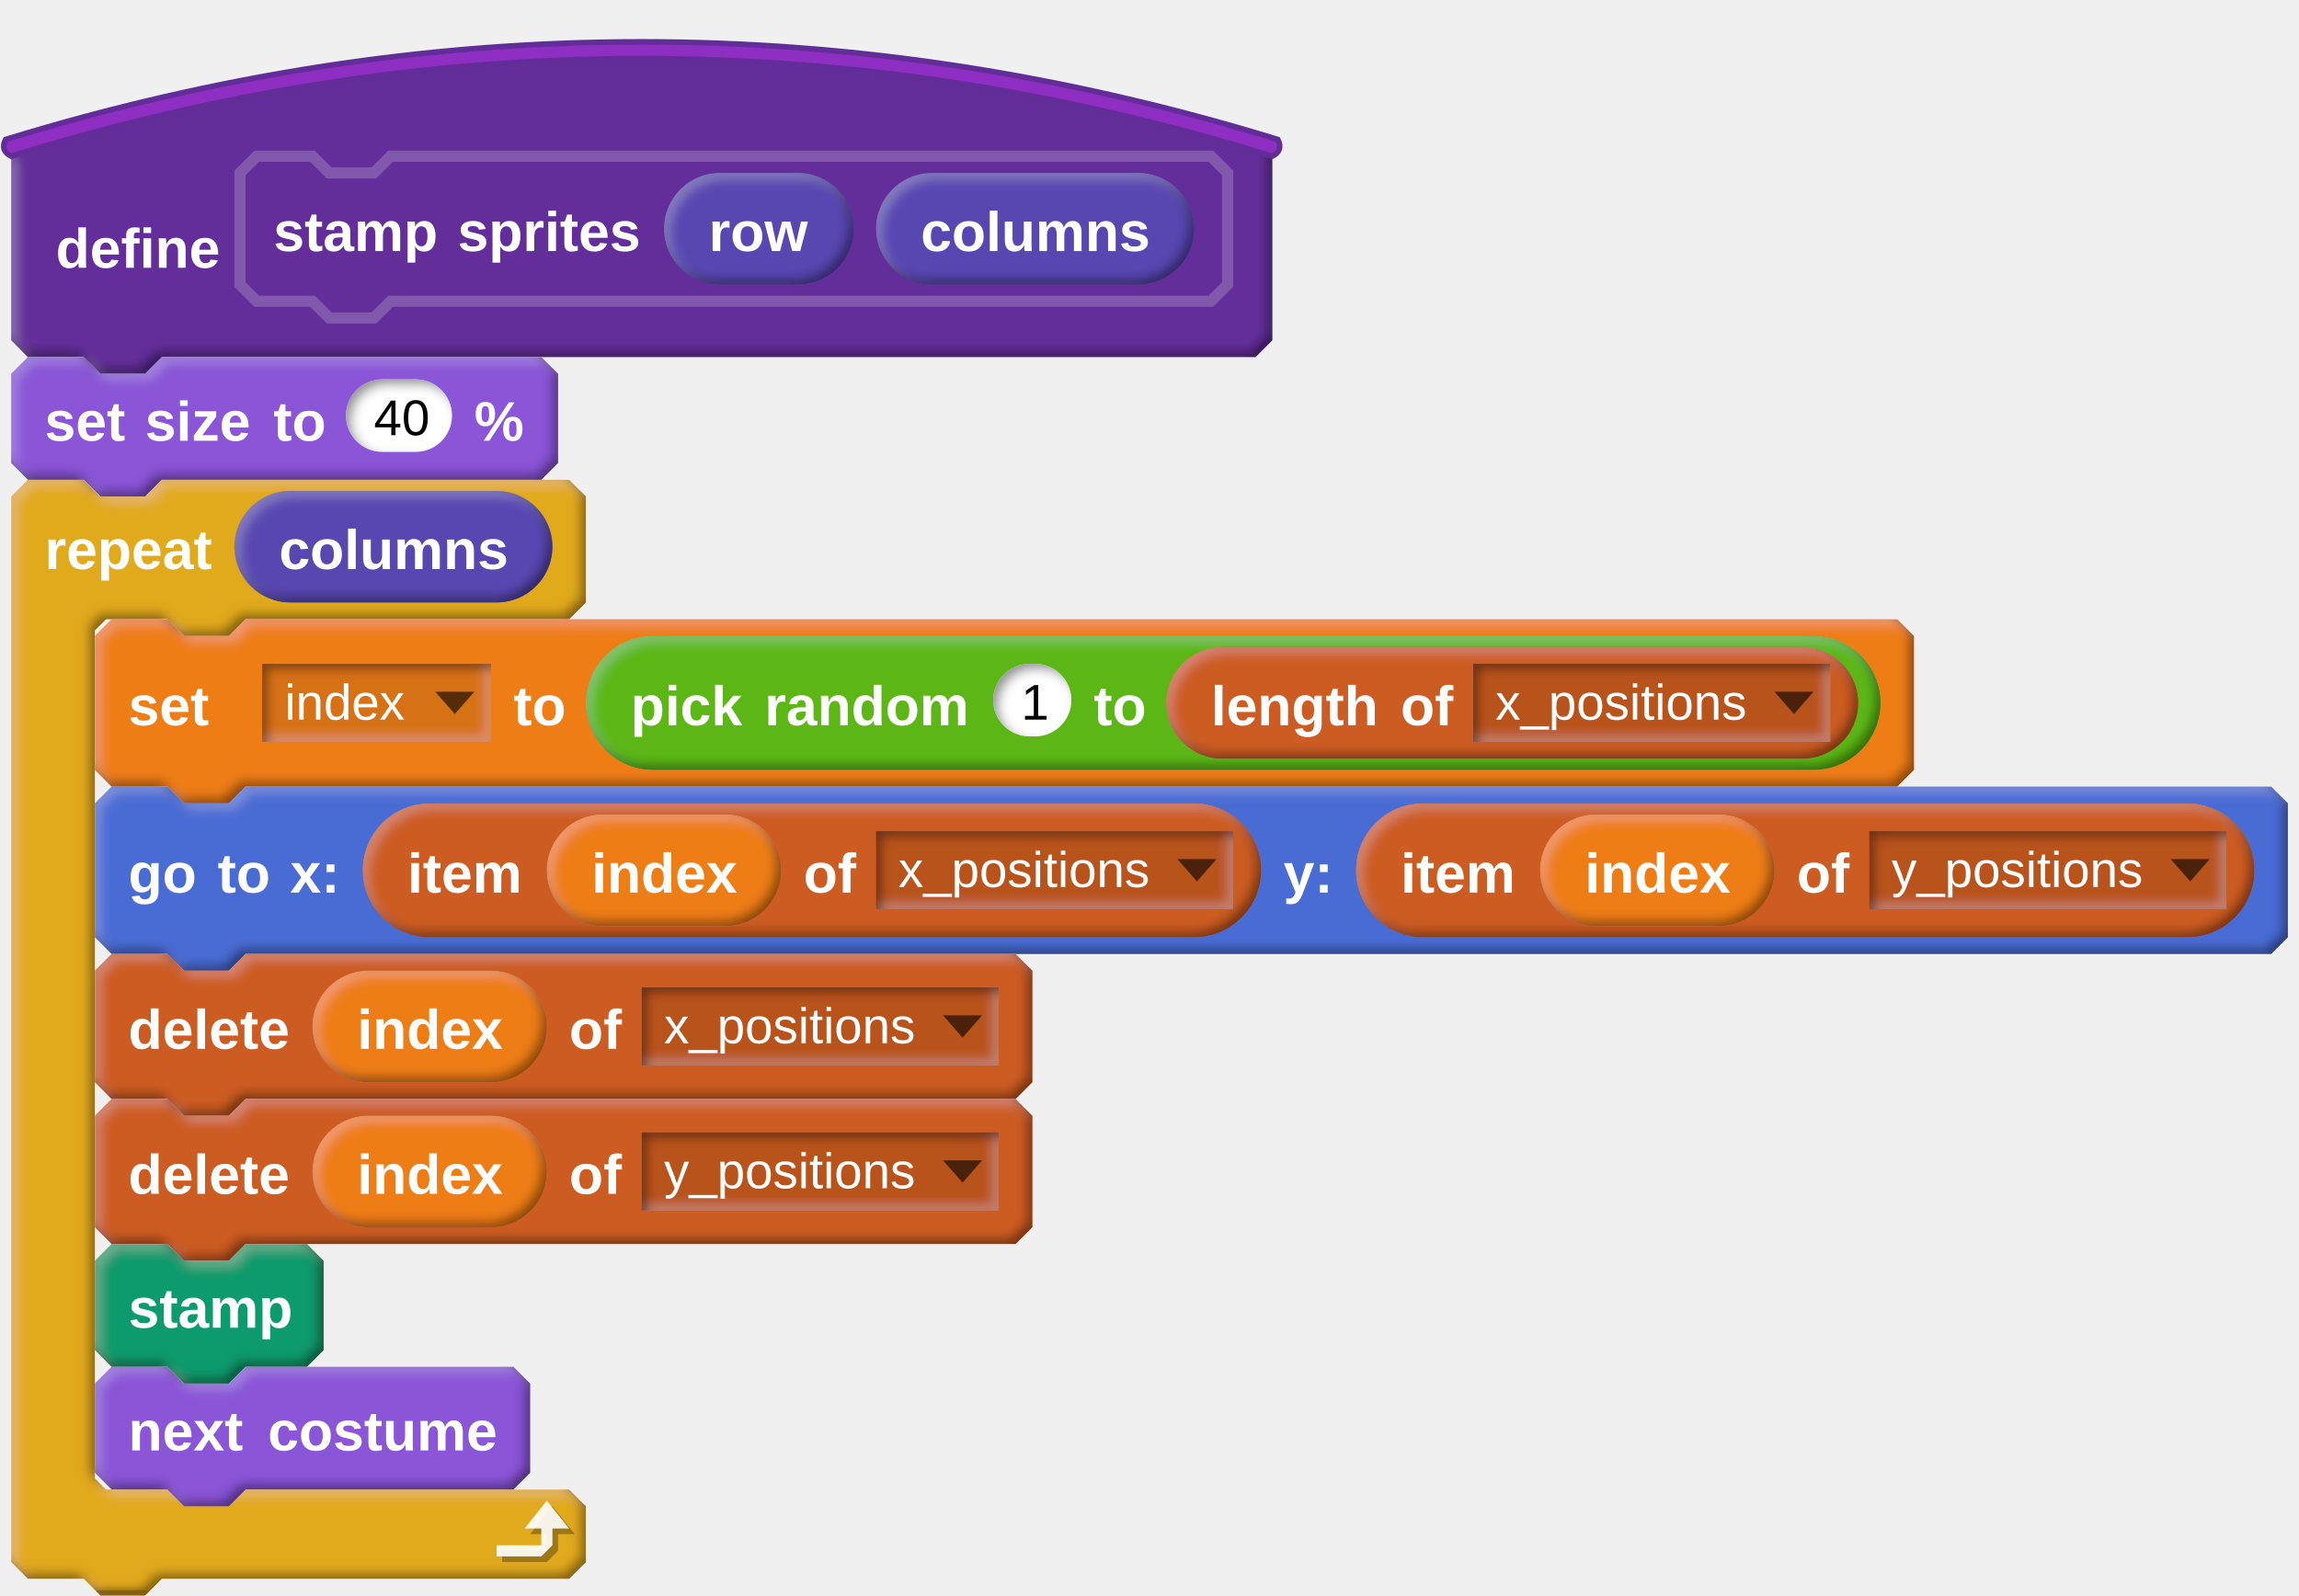
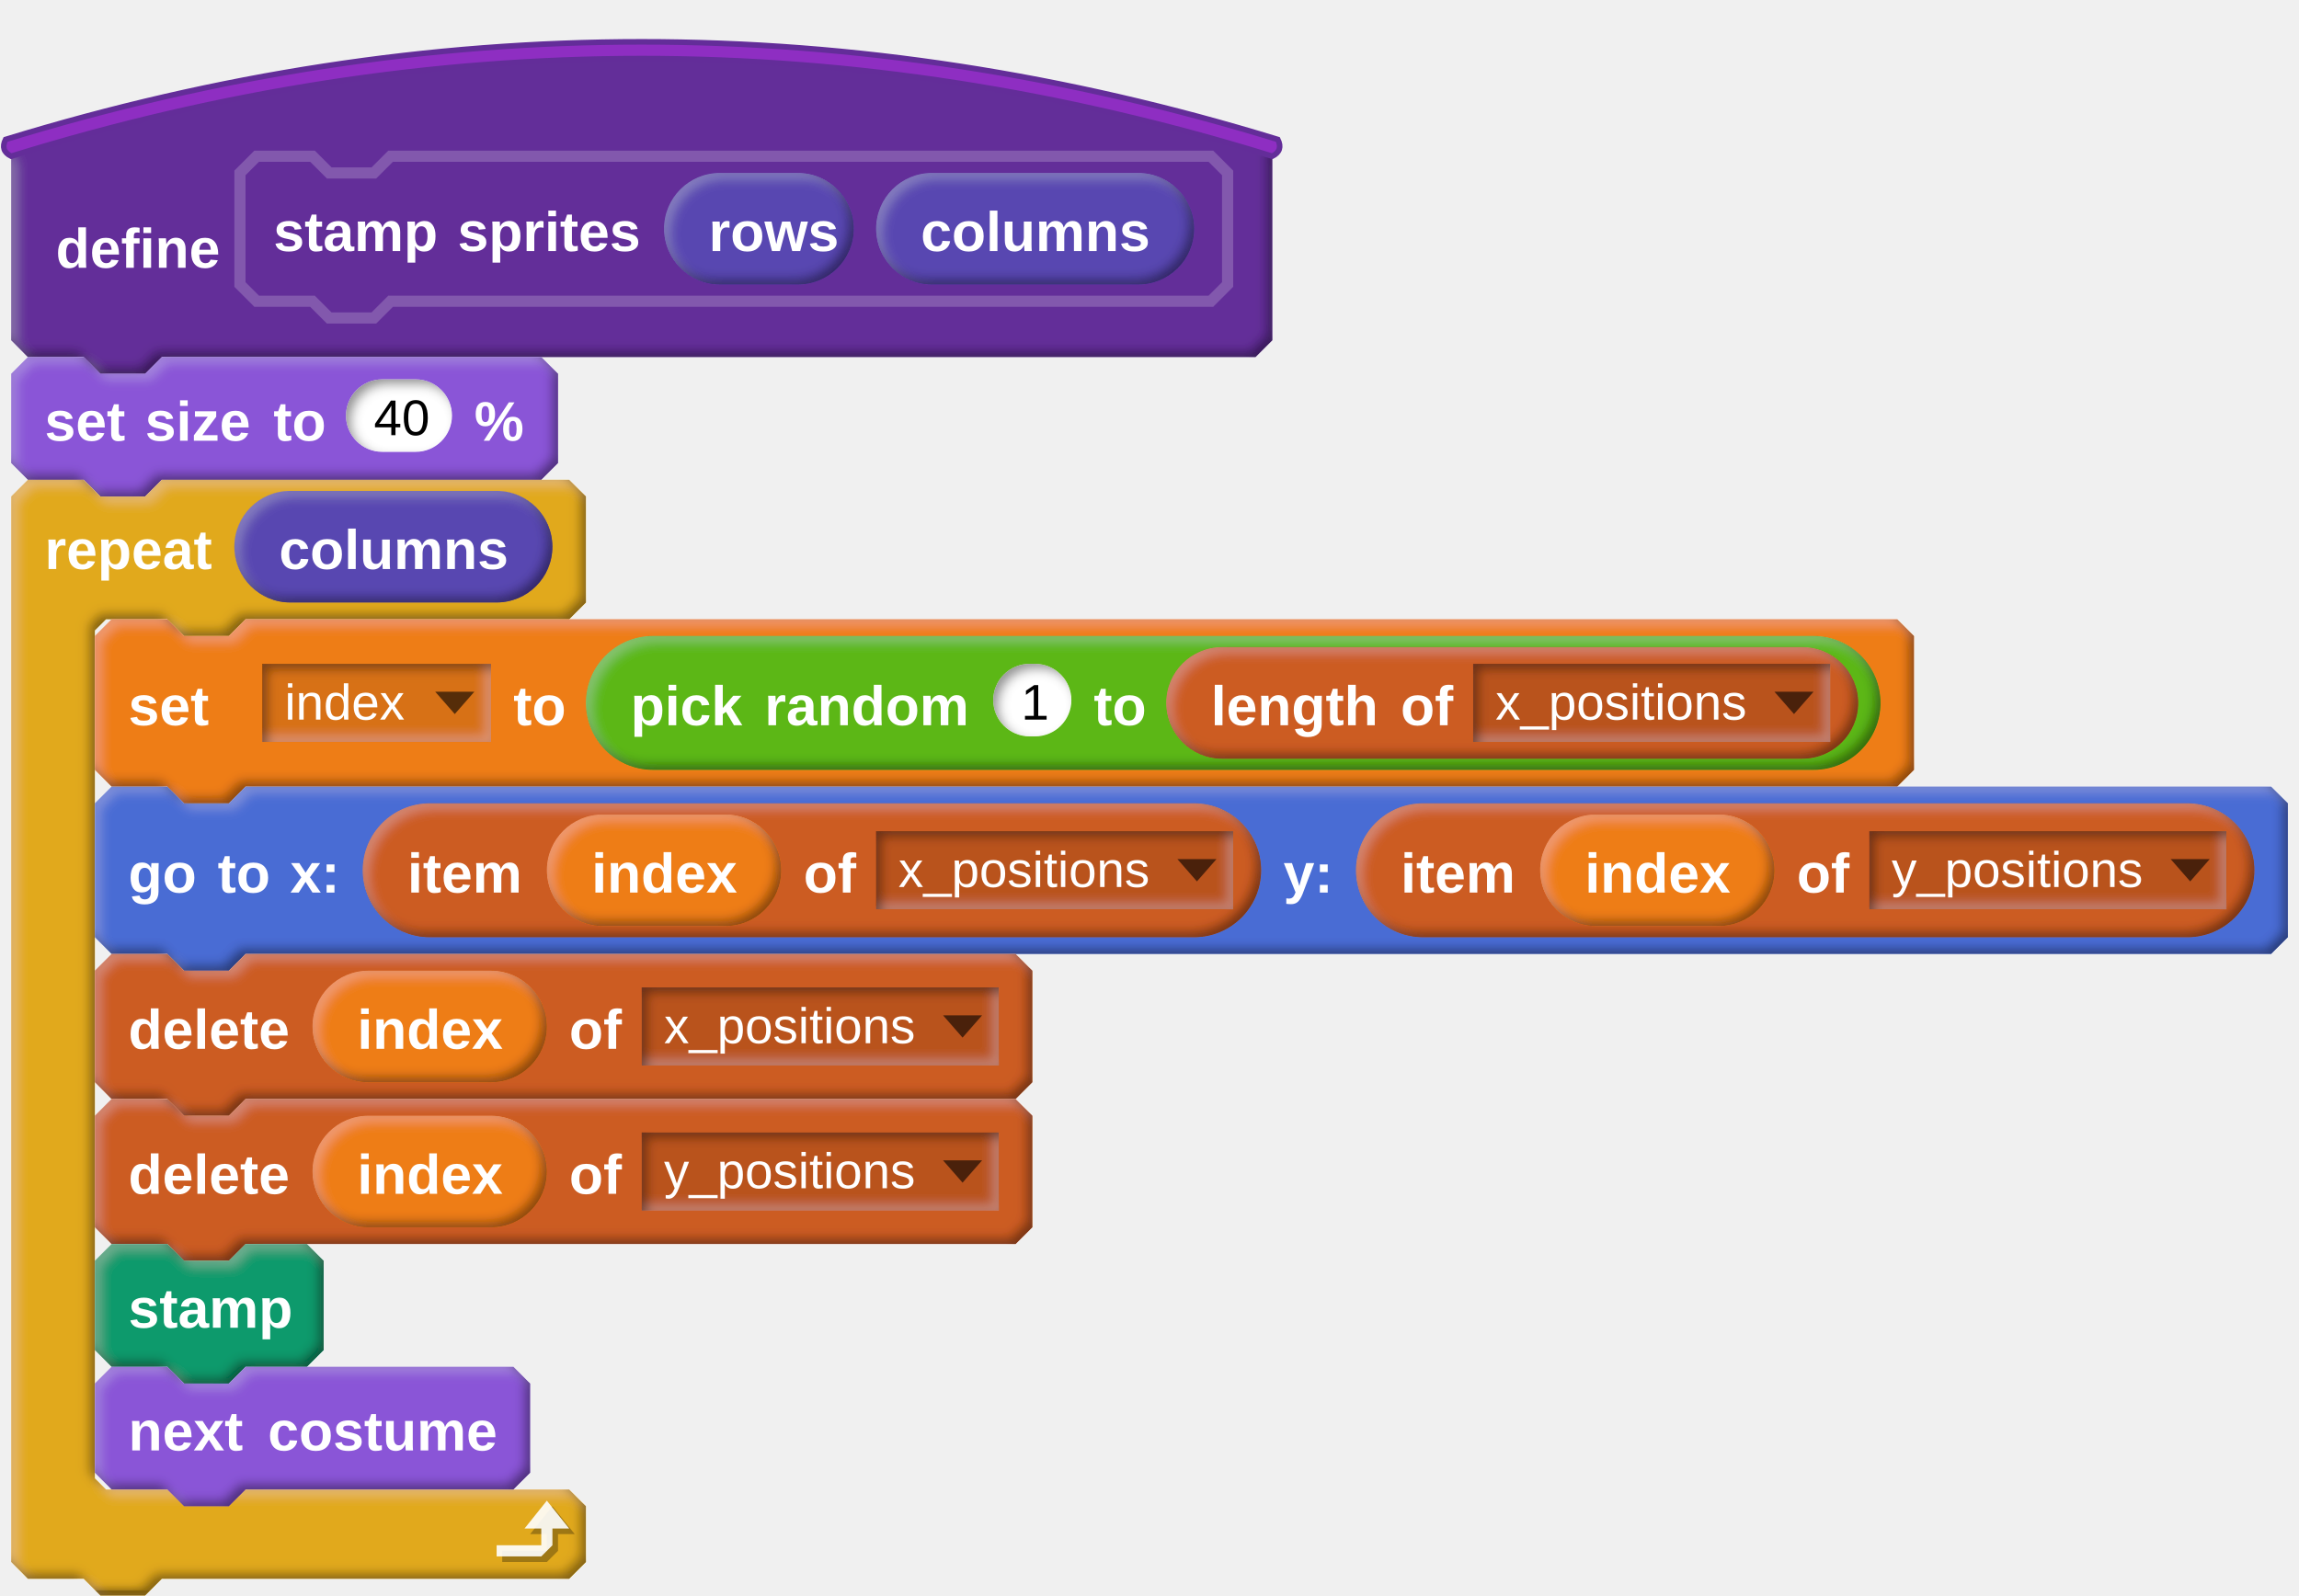
<svg xmlns="http://www.w3.org/2000/svg" xmlns:xlink="http://www.w3.org/1999/xlink" version="1.1" width="412" height="286">
  <defs>
    <filter id="bevelFilter" x0="-50%" y0="-50%" width="200%" height="200%">
      <feGaussianBlur result="blur-1" in="SourceAlpha" stdDeviation="1 1" />
      <feFlood result="flood-2" in="undefined" flood-color="#fff" flood-opacity="0.15" />
      <feOffset result="offset-3" in="blur-1" dx="1" dy="1" />
      <feComposite result="comp-4" operator="arithmetic" in="SourceAlpha" in2="offset-3" k2="1" k3="-1" />
      <feComposite result="comp-5" operator="in" in="flood-2" in2="comp-4" />
      <feFlood result="flood-6" in="undefined" flood-color="#000" flood-opacity="0.7" />
      <feOffset result="offset-7" in="blur-1" dx="-1" dy="-1" />
      <feComposite result="comp-8" operator="arithmetic" in="SourceAlpha" in2="offset-7" k2="1" k3="-1" />
      <feComposite result="comp-9" operator="in" in="flood-6" in2="comp-8" />
      <feMerge result="merge-10">
        <feMergeNode in="SourceGraphic" />
        <feMergeNode in="comp-5" />
        <feMergeNode in="comp-9" />
      </feMerge>
    </filter>
    <filter id="inputBevelFilter" x0="-50%" y0="-50%" width="200%" height="200%">
      <feGaussianBlur result="blur-1" in="SourceAlpha" stdDeviation="1 1" />
      <feFlood result="flood-2" in="undefined" flood-color="#fff" flood-opacity="0.15" />
      <feOffset result="offset-3" in="blur-1" dx="-1" dy="-1" />
      <feComposite result="comp-4" operator="arithmetic" in="SourceAlpha" in2="offset-3" k2="1" k3="-1" />
      <feComposite result="comp-5" operator="in" in="flood-2" in2="comp-4" />
      <feFlood result="flood-6" in="undefined" flood-color="#000" flood-opacity="0.7" />
      <feOffset result="offset-7" in="blur-1" dx="1" dy="1" />
      <feComposite result="comp-8" operator="arithmetic" in="SourceAlpha" in2="offset-7" k2="1" k3="-1" />
      <feComposite result="comp-9" operator="in" in="flood-6" in2="comp-8" />
      <feMerge result="merge-10">
        <feMergeNode in="SourceGraphic" />
        <feMergeNode in="comp-5" />
        <feMergeNode in="comp-9" />
      </feMerge>
    </filter>
    <filter id="inputDarkFilter" x0="-50%" y0="-50%" width="200%" height="200%">
      <feFlood result="flood-1" in="undefined" flood-color="#000" flood-opacity="0.2" />
      <feComposite result="comp-2" operator="in" in="flood-1" in2="SourceAlpha" />
      <feMerge result="merge-3">
        <feMergeNode in="SourceGraphic" />
        <feMergeNode in="comp-2" />
      </feMerge>
    </filter>
    <path d="M1.504 21L0 19.493 4.567 0h1.948l-.5 2.418s1.002-.502 3.006 0c2.006.503 3.008 2.01 6.517 2.01 3.508 0 4.463-.545 4.463-.545l-.823 9.892s-2.137 1.005-5.144.696c-3.007-.307-3.007-2.007-6.014-2.51-3.008-.502-4.512.503-4.512.503L1.504 21z" fill="#3f8d15" id="greenFlag" />
    <path d="M6.724 0C3.01 0 0 2.91 0 6.5c0 2.316 1.253 4.35 3.14 5.5H5.17v-1.256C3.364 10.126 2.07 8.46 2.07 6.5 2.07 4.015 4.152 2 6.723 2c1.14 0 2.184.396 2.993 1.053L8.31 4.13c-.45.344-.398.826.11 1.08L15 8.5 13.858.992c-.083-.547-.514-.714-.963-.37l-1.532 1.172A6.825 6.825 0 0 0 6.723 0z" fill="#fff" id="turnRight" />
    <path d="M3.637 1.794A6.825 6.825 0 0 1 8.277 0C11.99 0 15 2.91 15 6.5c0 2.316-1.253 4.35-3.14 5.5H9.83v-1.256c1.808-.618 3.103-2.285 3.103-4.244 0-2.485-2.083-4.5-4.654-4.5-1.14 0-2.184.396-2.993 1.053L6.69 4.13c.45.344.398.826-.11 1.08L0 8.5 1.142.992c.083-.547.514-.714.963-.37l1.532 1.172z" fill="#fff" id="turnLeft" />
    <path d="M0 0L4 4L0 8Z" fill="#111" id="addInput" />
    <path d="M4 0L4 8L0 4Z" fill="#111" id="delInput" />
    <g id="loopArrow">
      <path d="M8 0l2 -2l0 -3l3 0l-4 -5l-4 5l3 0l0 3l-8 0l0 2" fill="#000" opacity="0.3" />
      <path d="M8 0l2 -2l0 -3l3 0l-4 -5l-4 5l3 0l0 3l-8 0l0 2" fill="#fff" opacity="0.9" transform="translate(-1 -1)" />
    </g>
    <style>.sb-label{font-family:Lucida Grande,Verdana,Arial,DejaVu Sans,sans-serif;font-weight:700;fill:#fff;font-size:10px;word-spacing:+1px}.sb-obsolete{fill:#d42828}.sb-motion{fill:#4a6cd4}.sb-looks{fill:#8a55d7}.sb-sound{fill:#bb42c3}.sb-pen{fill:#0e9a6c}.sb-events{fill:#c88330}.sb-control{fill:#e1a91a}.sb-sensing{fill:#2ca5e2}.sb-operators{fill:#5cb712}.sb-variables{fill:#ee7d16}.sb-list{fill:#cc5b22}.sb-custom{fill:#632d99}.sb-custom-arg{fill:#5947b1}.sb-extension{fill:#4b4a60}.sb-grey{fill:#969696}.sb-bevel{filter:url(#bevelFilter)}.sb-input{filter:url(#inputBevelFilter)}.sb-input-number,.sb-input-number-dropdown,.sb-input-string{fill:#fff}.sb-literal-dropdown,.sb-literal-number,.sb-literal-number-dropdown,.sb-literal-string{font-weight:400;font-size:9px;word-spacing:0}.sb-literal-number,.sb-literal-number-dropdown,.sb-literal-string{fill:#000}.sb-darker{filter:url(#inputDarkFilter)}.sb-outline{stroke:#fff;stroke-opacity:.2;stroke-width:2;fill:none}.sb-define-hat-cap{stroke:#632d99;stroke-width:1;fill:#8e2ec2}.sb-comment{fill:#ffffa5;stroke:#d0d1d2;stroke-width:1}.sb-comment-line{fill:#ffff80}.sb-comment-label{font-family:Helevetica,Arial,DejaVu Sans,sans-serif;font-weight:700;fill:#5c5d5f;word-spacing:0;font-size:12px}</style>
  </defs>
  <g>
    <g transform="translate(0 0)">
      <g transform="translate(2 0)">
        <g transform="translate(0 12)">
          <path d="M 0 15 Q 113 -20 226 15 L 226 49 L 223 52 L 27 52 L 24 55 L 16 55 L 13 52 L 3 52 L 0 49 M -1 13 Q 113 -22 227 13 Q 228 15 226 16 Q 113 -19 0 16 Q -2 15 -1 13 Z" class="sb-custom sb-bevel" />
          <path d="M -1 13 Q 113 -22 227 13 Q 228 15 226 16 Q 113 -19 0 16 Q -2 15 -1 13 Z" class="sb-define-hat-cap" />
        </g>
        <text x="0" y="10" class="sb-label " transform="translate(8 38)">define</text>
        <g transform="translate(41 28)">
          <path d="M 0 3 L 3 0 L 13 0 L 16 3 L 24 3 L 27 0 L 174 0 L 177 3 L 177 23 L 174 26 L 27 26 L 24 29 L 16 29 L 13 26 L 3 26 L 0 23 Z" class="sb-outline" />
          <text x="0" y="10" class="sb-label " transform="translate(6 7)">stamp</text>
          <text x="0" y="10" class="sb-label " transform="translate(39 7)">sprites</text>
          <g transform="translate(76 3)">
            <path d="M 10 0 L 24 0 A 10 10 0 0 1 24 20 L 10 20 A 10 10 0 0 1 10 0 Z" class="sb-custom-arg sb-bevel" />
-             <text x="0" y="10" class="sb-label " transform="translate(8 4)">row</text>
+             <text x="0" y="10" class="sb-label " transform="translate(8 4)">rows</text>
          </g>
          <g transform="translate(114 3)">
            <path d="M 10 0 L 47 0 A 10 10 0 0 1 47 20 L 10 20 A 10 10 0 0 1 10 0 Z" class="sb-custom-arg sb-bevel" />
            <text x="0" y="10" class="sb-label " transform="translate(8 4)">columns</text>
          </g>
        </g>
      </g>
      <g transform="translate(2 64)">
        <path d="M 0 3 L 3 0 L 13 0 L 16 3 L 24 3 L 27 0 L 95 0 L 98 3 L 98 19 L 95 22 L 27 22 L 24 25 L 16 25 L 13 22 L 3 22 L 0 19 Z" class="sb-looks sb-bevel" />
        <text x="0" y="10" class="sb-label " transform="translate(6 5)">set</text>
        <text x="0" y="10" class="sb-label " transform="translate(24 5)">size</text>
        <text x="0" y="10" class="sb-label " transform="translate(47 5)">to</text>
        <g transform="translate(60 4)">
          <path d="M 6.5 0 L 12.5 0 A 6.5 6.5 0 0 1 12.5 13 L 6.5 13 A 6.5 6.5 0 0 1 6.5 0 Z" class="sb-input sb-input-number" />
          <text x="0" y="10" class="sb-label sb-literal-number" transform="translate(5 0)">40</text>
        </g>
        <text x="0" y="10" class="sb-label " transform="translate(83 5)">%</text>
      </g>
      <g transform="translate(2 86)">
        <path d="M 0 3 L 3 0 L 13 0 L 16 3 L 24 3 L 27 0 L 100 0 L 103 3 L 103 22 L 100 25 L 42 25 L 39 28 L 31 28 L 28 25 L 17 25 L 15 27 L 15 179 L 17 181 L 100 181 L 103 184 L 103 194 L 100 197 L 27 197 L 24 200 L 16 200 L 13 197 L 3 197 L 0 194" class="sb-control sb-bevel" />
        <text x="0" y="10" class="sb-label " transform="translate(6 6)">repeat</text>
        <g transform="translate(40 2)">
          <path d="M 10 0 L 47 0 A 10 10 0 0 1 47 20 L 10 20 A 10 10 0 0 1 10 0 Z" class="sb-custom-arg sb-bevel" />
          <text x="0" y="10" class="sb-label " transform="translate(8 4)">columns</text>
        </g>
        <use xlink:href="#loopArrow" transform="translate(88 194)" />
        <g transform="translate(15 25)">
          <g transform="translate(0 0)">
            <path d="M 0 3 L 3 0 L 13 0 L 16 3 L 24 3 L 27 0 L 323 0 L 326 3 L 326 27 L 323 30 L 27 30 L 24 33 L 16 33 L 13 30 L 3 30 L 0 27 Z" class="sb-variables sb-bevel" />
            <text x="0" y="10" class="sb-label " transform="translate(6 9)">set</text>
            <g transform="translate(30 8)">
              <g width="41" height="14" class="sb-input sb-input-dropdown">
                <rect x="0" y="0" width="41" height="14" class="sb-variables sb-darker" />
              </g>
              <text x="0" y="10" class="sb-label sb-literal-dropdown" transform="translate(4 0)">index</text>
              <polygon points="7 0 3.5 4 0 0" fill="#000" opacity="0.6" transform="translate(31 5)" />
            </g>
            <text x="0" y="10" class="sb-label " transform="translate(75 9)">to</text>
            <g transform="translate(88 3)">
              <path d="M 12 0 L 220 0 A 12 12 0 0 1 220 24 L 12 24 A 12 12 0 0 1 12 0 Z" class="sb-operators sb-bevel" />
              <text x="0" y="10" class="sb-label " transform="translate(8 6)">pick</text>
              <text x="0" y="10" class="sb-label " transform="translate(32 6)">random</text>
              <g transform="translate(73 5)">
                <path d="M 6.5 0 L 7.5 0 A 6.5 6.5 0 0 1 7.5 13 L 6.5 13 A 6.5 6.5 0 0 1 6.5 0 Z" class="sb-input sb-input-number" />
                <text x="0" y="10" class="sb-label sb-literal-number" transform="translate(5 0)">1</text>
              </g>
              <text x="0" y="10" class="sb-label " transform="translate(91 6)">to</text>
              <g transform="translate(104 2)">
                <path d="M 10 0 L 114 0 A 10 10 0 0 1 114 20 L 10 20 A 10 10 0 0 1 10 0 Z" class="sb-list sb-bevel" />
                <text x="0" y="10" class="sb-label " transform="translate(8 4)">length</text>
                <text x="0" y="10" class="sb-label " transform="translate(42 4)">of</text>
                <g transform="translate(55 3)">
                  <g width="64" height="14" class="sb-input sb-input-dropdown">
                    <rect x="0" y="0" width="64" height="14" class="sb-list sb-darker" />
                  </g>
                  <text x="0" y="10" class="sb-label sb-literal-dropdown" transform="translate(4 0)">x_positions</text>
                  <polygon points="7 0 3.5 4 0 0" fill="#000" opacity="0.6" transform="translate(54 5)" />
                </g>
              </g>
            </g>
          </g>
          <g transform="translate(0 30)">
            <path d="M 0 3 L 3 0 L 13 0 L 16 3 L 24 3 L 27 0 L 390 0 L 393 3 L 393 27 L 390 30 L 27 30 L 24 33 L 16 33 L 13 30 L 3 30 L 0 27 Z" class="sb-motion sb-bevel" />
            <text x="0" y="10" class="sb-label " transform="translate(6 9)">go</text>
            <text x="0" y="10" class="sb-label " transform="translate(22 9)">to</text>
            <text x="0" y="10" class="sb-label " transform="translate(35 9)">x:</text>
            <g transform="translate(48 3)">
              <path d="M 12 0 L 149 0 A 12 12 0 0 1 149 24 L 12 24 A 12 12 0 0 1 12 0 Z" class="sb-list sb-bevel" />
              <text x="0" y="10" class="sb-label " transform="translate(8 6)">item</text>
              <g transform="translate(33 2)">
                <path d="M 10 0 L 32 0 A 10 10 0 0 1 32 20 L 10 20 A 10 10 0 0 1 10 0 Z" class="sb-variables sb-bevel" />
                <text x="0" y="10" class="sb-label " transform="translate(8 4)">index</text>
              </g>
              <text x="0" y="10" class="sb-label " transform="translate(79 6)">of</text>
              <g transform="translate(92 5)">
                <g width="64" height="14" class="sb-input sb-input-dropdown">
                  <rect x="0" y="0" width="64" height="14" class="sb-list sb-darker" />
                </g>
                <text x="0" y="10" class="sb-label sb-literal-dropdown" transform="translate(4 0)">x_positions</text>
                <polygon points="7 0 3.5 4 0 0" fill="#000" opacity="0.6" transform="translate(54 5)" />
              </g>
            </g>
            <text x="0" y="10" class="sb-label " transform="translate(213 9)">y:</text>
            <g transform="translate(226 3)">
              <path d="M 12 0 L 149 0 A 12 12 0 0 1 149 24 L 12 24 A 12 12 0 0 1 12 0 Z" class="sb-list sb-bevel" />
              <text x="0" y="10" class="sb-label " transform="translate(8 6)">item</text>
              <g transform="translate(33 2)">
                <path d="M 10 0 L 32 0 A 10 10 0 0 1 32 20 L 10 20 A 10 10 0 0 1 10 0 Z" class="sb-variables sb-bevel" />
                <text x="0" y="10" class="sb-label " transform="translate(8 4)">index</text>
              </g>
              <text x="0" y="10" class="sb-label " transform="translate(79 6)">of</text>
              <g transform="translate(92 5)">
                <g width="64" height="14" class="sb-input sb-input-dropdown">
                  <rect x="0" y="0" width="64" height="14" class="sb-list sb-darker" />
                </g>
                <text x="0" y="10" class="sb-label sb-literal-dropdown" transform="translate(4 0)">y_positions</text>
                <polygon points="7 0 3.5 4 0 0" fill="#000" opacity="0.6" transform="translate(54 5)" />
              </g>
            </g>
          </g>
          <g transform="translate(0 60)">
            <path d="M 0 3 L 3 0 L 13 0 L 16 3 L 24 3 L 27 0 L 165 0 L 168 3 L 168 23 L 165 26 L 27 26 L 24 29 L 16 29 L 13 26 L 3 26 L 0 23 Z" class="sb-list sb-bevel" />
            <text x="0" y="10" class="sb-label " transform="translate(6 7)">delete</text>
            <g transform="translate(39 3)">
              <path d="M 10 0 L 32 0 A 10 10 0 0 1 32 20 L 10 20 A 10 10 0 0 1 10 0 Z" class="sb-variables sb-bevel" />
              <text x="0" y="10" class="sb-label " transform="translate(8 4)">index</text>
            </g>
            <text x="0" y="10" class="sb-label " transform="translate(85 7)">of</text>
            <g transform="translate(98 6)">
              <g width="64" height="14" class="sb-input sb-input-dropdown">
                <rect x="0" y="0" width="64" height="14" class="sb-list sb-darker" />
              </g>
              <text x="0" y="10" class="sb-label sb-literal-dropdown" transform="translate(4 0)">x_positions</text>
              <polygon points="7 0 3.5 4 0 0" fill="#000" opacity="0.6" transform="translate(54 5)" />
            </g>
          </g>
          <g transform="translate(0 86)">
            <path d="M 0 3 L 3 0 L 13 0 L 16 3 L 24 3 L 27 0 L 165 0 L 168 3 L 168 23 L 165 26 L 27 26 L 24 29 L 16 29 L 13 26 L 3 26 L 0 23 Z" class="sb-list sb-bevel" />
            <text x="0" y="10" class="sb-label " transform="translate(6 7)">delete</text>
            <g transform="translate(39 3)">
              <path d="M 10 0 L 32 0 A 10 10 0 0 1 32 20 L 10 20 A 10 10 0 0 1 10 0 Z" class="sb-variables sb-bevel" />
              <text x="0" y="10" class="sb-label " transform="translate(8 4)">index</text>
            </g>
            <text x="0" y="10" class="sb-label " transform="translate(85 7)">of</text>
            <g transform="translate(98 6)">
              <g width="64" height="14" class="sb-input sb-input-dropdown">
                <rect x="0" y="0" width="64" height="14" class="sb-list sb-darker" />
              </g>
              <text x="0" y="10" class="sb-label sb-literal-dropdown" transform="translate(4 0)">y_positions</text>
              <polygon points="7 0 3.5 4 0 0" fill="#000" opacity="0.6" transform="translate(54 5)" />
            </g>
          </g>
          <g transform="translate(0 112)">
            <path d="M 0 3 L 3 0 L 13 0 L 16 3 L 24 3 L 27 0 L 38 0 L 41 3 L 41 19 L 38 22 L 27 22 L 24 25 L 16 25 L 13 22 L 3 22 L 0 19 Z" class="sb-pen sb-bevel" />
            <text x="0" y="10" class="sb-label " transform="translate(6 5)">stamp</text>
          </g>
          <g transform="translate(0 134)">
            <path d="M 0 3 L 3 0 L 13 0 L 16 3 L 24 3 L 27 0 L 75 0 L 78 3 L 78 19 L 75 22 L 27 22 L 24 25 L 16 25 L 13 22 L 3 22 L 0 19 Z" class="sb-looks sb-bevel" />
            <text x="0" y="10" class="sb-label " transform="translate(6 5)">next</text>
            <text x="0" y="10" class="sb-label " transform="translate(31 5)">costume</text>
          </g>
        </g>
      </g>
    </g>
  </g>
</svg>
